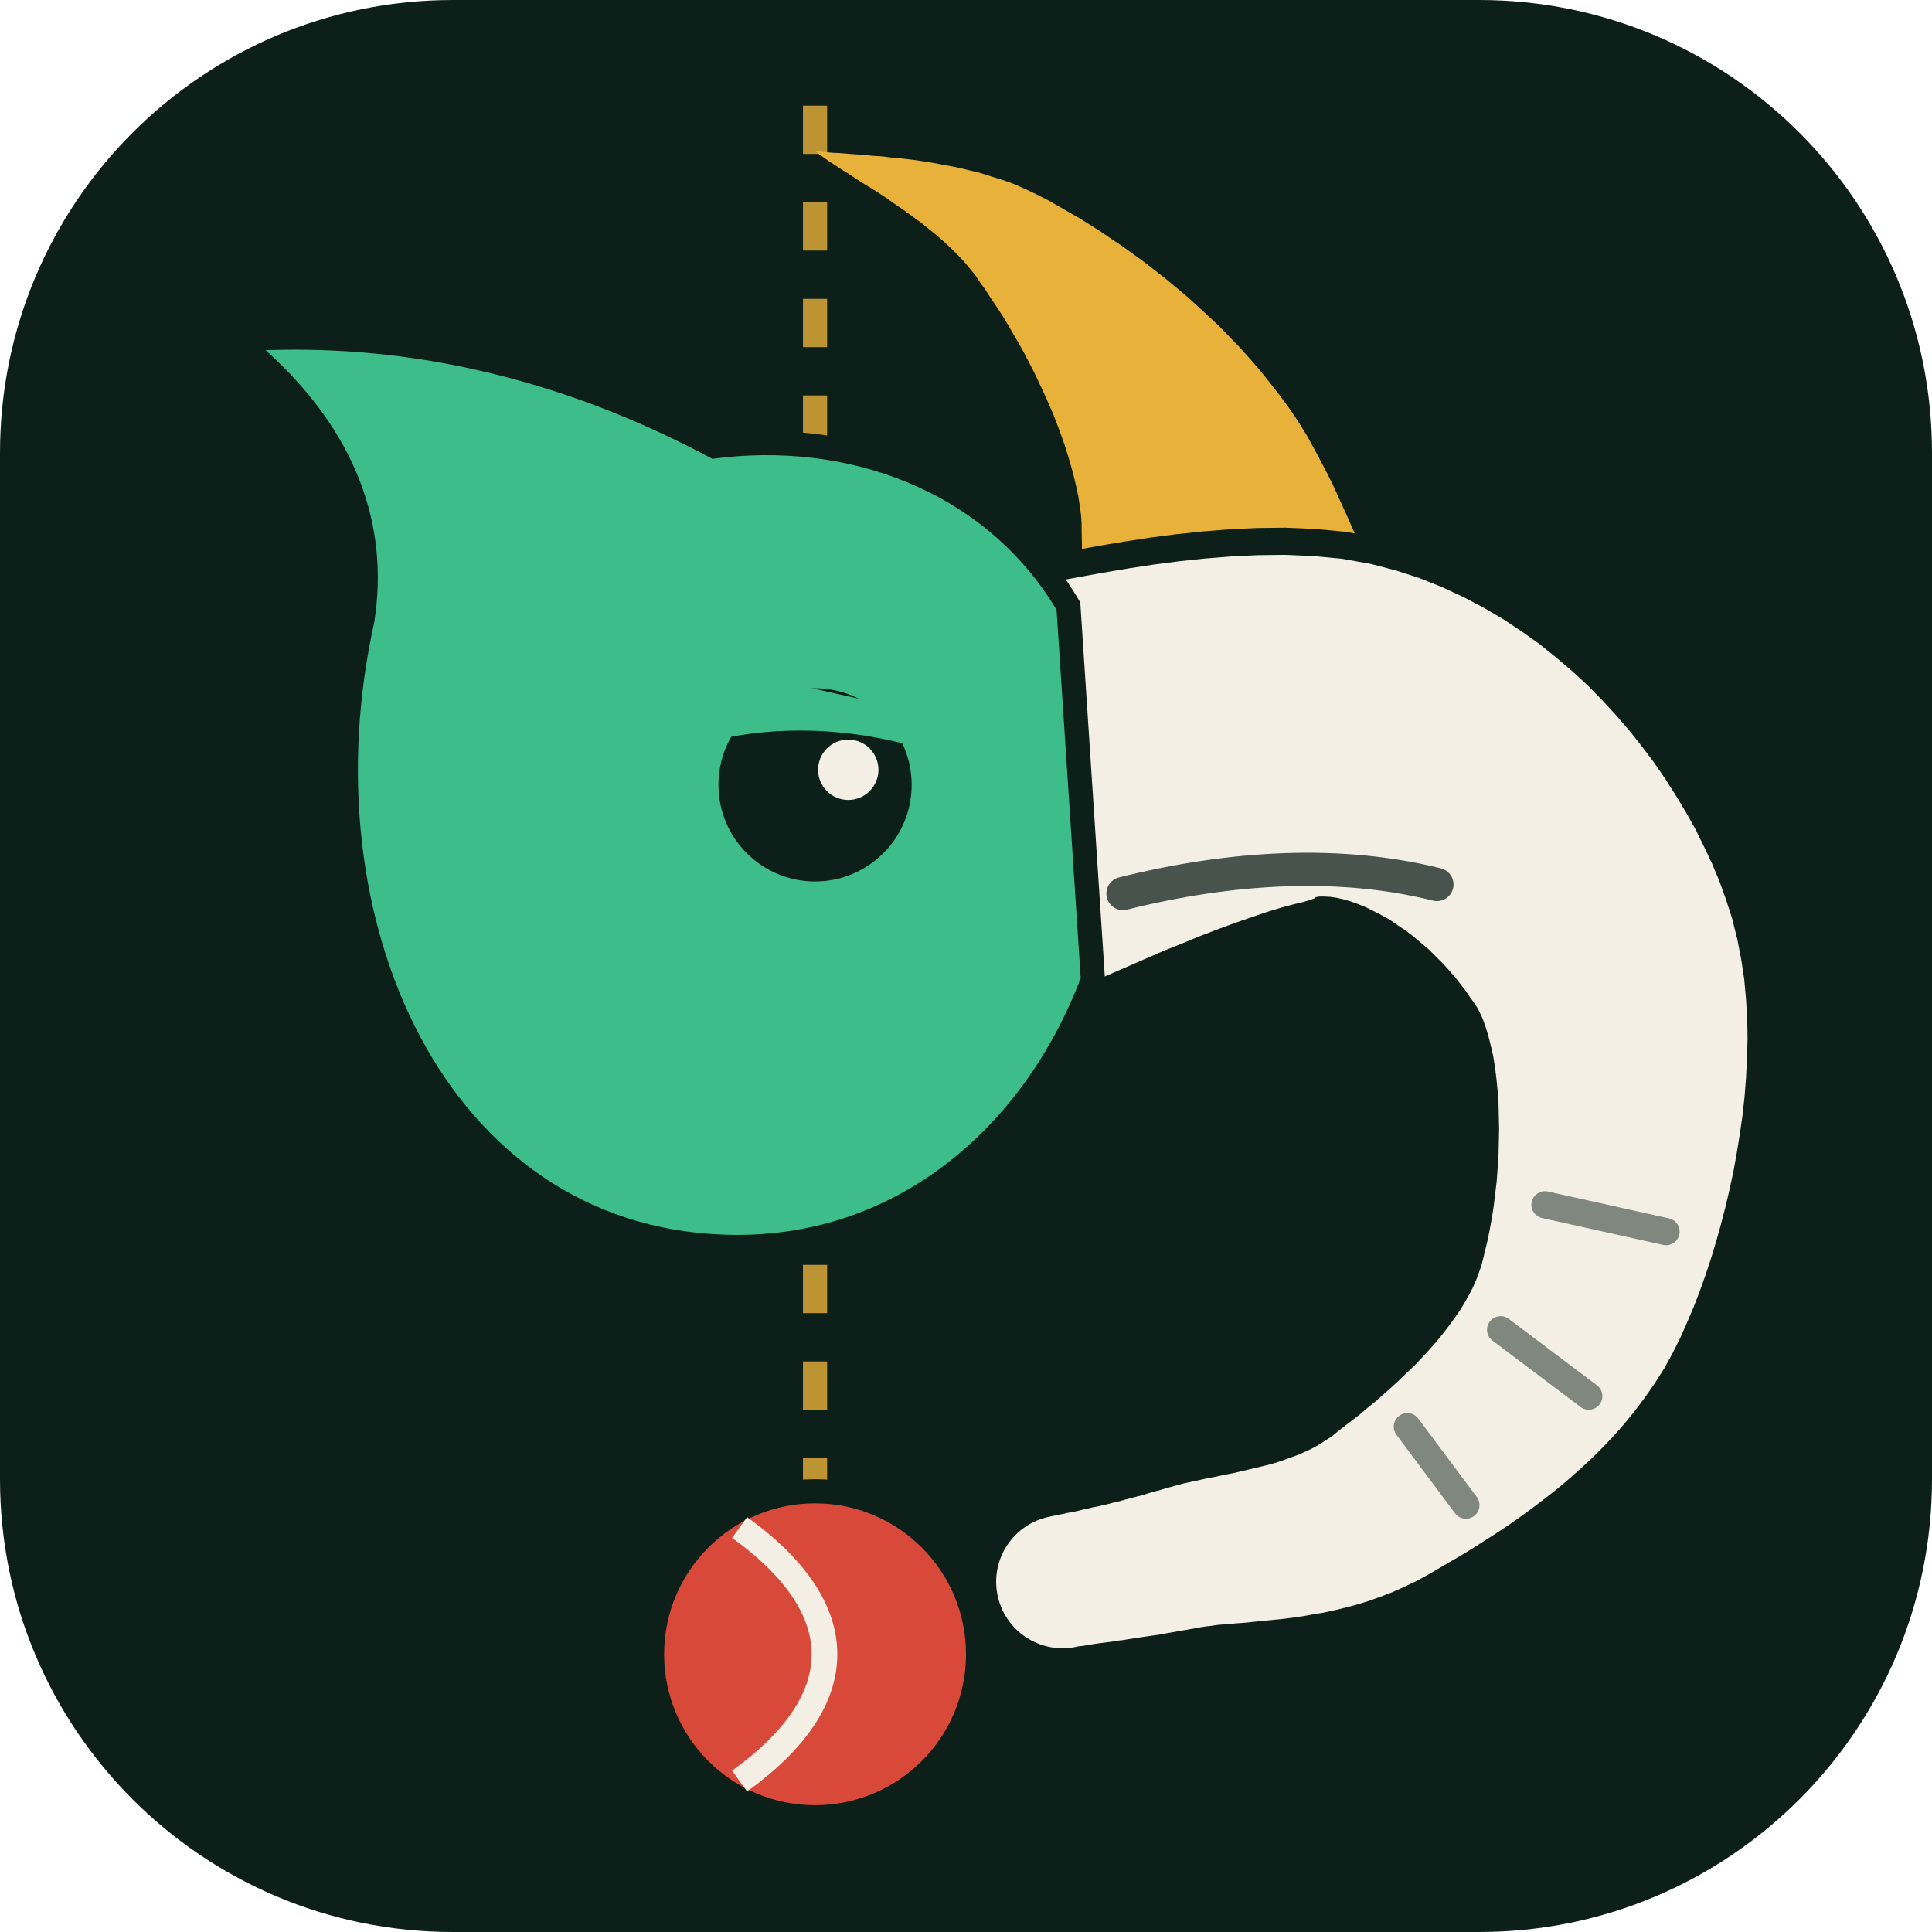
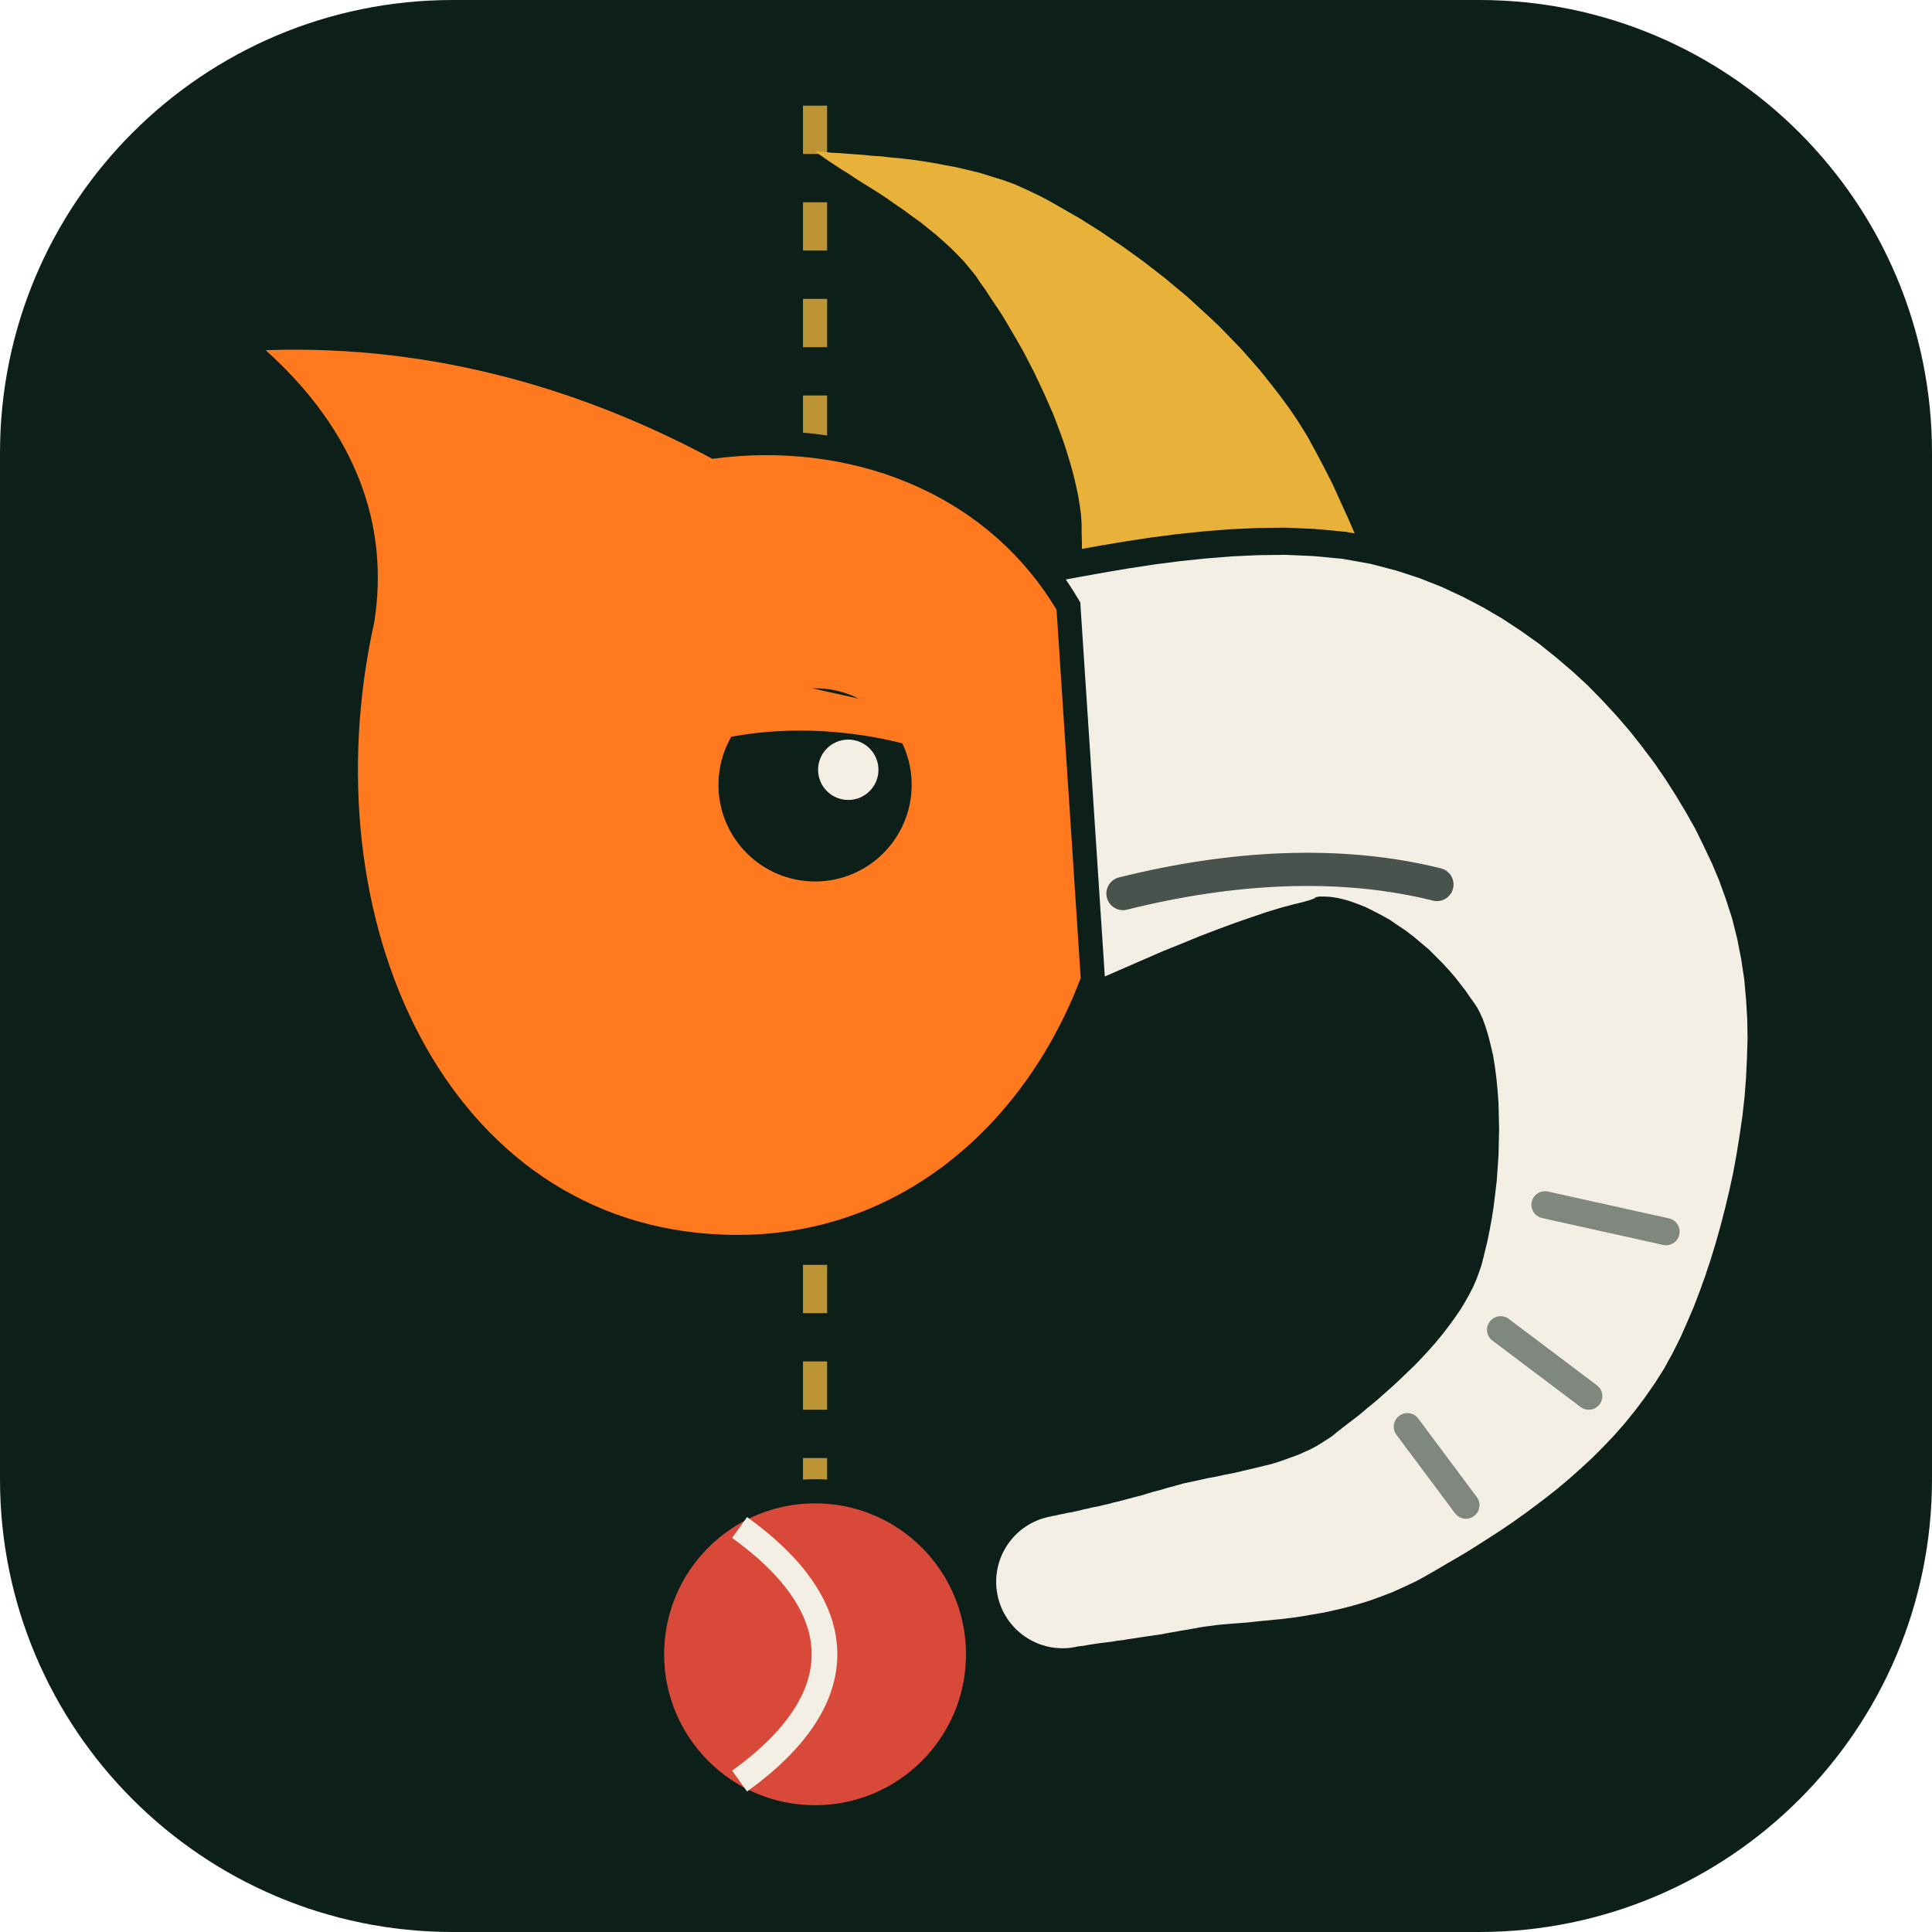
<svg xmlns="http://www.w3.org/2000/svg" viewBox="0 0 64 64">
  <rect width="64" height="64" rx="15" fill="#0d1f19" />
  <path d="M27 3.5 L27 60.5" stroke="#e8b23a" stroke-width="0.8" stroke-dasharray="1.6 1.6" opacity="0.8" />
  <path d="M47.65 24.86 L47.56 24.70 L47.47 24.54 L47.37 24.30 L47.25 24.00 L47.12 23.66 L46.98 23.28 L46.83 22.86 L46.67 22.41 L46.51 21.94 L46.33 21.45 L46.15 20.94 L45.96 20.42 L45.76 19.88 L45.55 19.34 L45.33 18.79 L45.11 18.23 L44.88 17.68 L44.64 17.13 L44.39 16.58 L44.14 16.03 L43.87 15.50 L43.59 14.97 L43.30 14.44 L42.99 13.94 L42.69 13.50 L42.38 13.08 L42.06 12.67 L41.74 12.27 L41.41 11.89 L41.08 11.52 L40.73 11.16 L40.39 10.81 L40.04 10.48 L39.68 10.15 L39.33 9.83 L38.97 9.53 L38.61 9.23 L38.25 8.95 L37.89 8.67 L37.53 8.41 L37.17 8.15 L36.81 7.91 L36.46 7.67 L36.11 7.45 L35.76 7.23 L35.41 7.03 L35.08 6.84 L34.73 6.64 L34.36 6.45 L33.98 6.27 L33.60 6.10 L33.21 5.96 L32.82 5.84 L32.44 5.72 L32.06 5.63 L31.68 5.54 L31.30 5.47 L30.93 5.40 L30.57 5.34 L30.21 5.29 L29.87 5.25 L29.53 5.22 L29.21 5.18 L28.89 5.16 L28.59 5.13 L28.31 5.11 L28.04 5.09 L27.80 5.07 L27.57 5.06 L27.36 5.04 L27.17 5.02 L27.00 5.00 L27.00 5.00 L27.13 5.11 L27.29 5.22 L27.46 5.34 L27.66 5.47 L27.87 5.61 L28.10 5.75 L28.34 5.91 L28.59 6.07 L28.85 6.23 L29.12 6.40 L29.39 6.58 L29.66 6.77 L29.94 6.96 L30.21 7.16 L30.49 7.36 L30.75 7.57 L31.01 7.78 L31.26 8.00 L31.50 8.22 L31.73 8.45 L31.94 8.67 L32.13 8.90 L32.31 9.12 L32.47 9.36 L32.65 9.61 L32.83 9.89 L33.02 10.17 L33.21 10.46 L33.39 10.76 L33.57 11.07 L33.75 11.38 L33.93 11.70 L34.10 12.03 L34.27 12.36 L34.43 12.70 L34.59 13.04 L34.74 13.38 L34.89 13.72 L35.02 14.06 L35.15 14.41 L35.27 14.75 L35.38 15.10 L35.48 15.44 L35.57 15.77 L35.65 16.11 L35.72 16.44 L35.77 16.76 L35.81 17.06 L35.83 17.34 L35.83 17.64 L35.84 17.99 L35.84 18.36 L35.84 18.77 L35.83 19.19 L35.81 19.64 L35.79 20.10 L35.77 20.57 L35.74 21.05 L35.71 21.54 L35.67 22.02 L35.63 22.51 L35.59 22.99 L35.55 23.46 L35.51 23.92 L35.47 24.37 L35.44 24.81 L35.40 25.23 L35.38 25.64 L35.36 26.04 L35.35 26.43 L35.35 26.82 L35.35 27.14 Z" fill="#e8b23a" />
  <path d="M31.73 34.39 L32.16 34.24 L32.70 34.04 L33.23 33.83 L33.77 33.61 L34.31 33.37 L34.88 33.12 L35.46 32.86 L36.05 32.59 L36.66 32.32 L37.28 32.05 L37.90 31.78 L38.52 31.51 L39.14 31.26 L39.75 31.01 L40.35 30.78 L40.92 30.57 L41.47 30.38 L41.97 30.21 L42.43 30.07 L42.84 29.96 L43.17 29.88 L43.41 29.81 L43.54 29.76 L43.59 29.72 L43.70 29.70 L43.88 29.70 L44.07 29.71 L44.28 29.74 L44.50 29.79 L44.74 29.86 L44.99 29.95 L45.24 30.05 L45.50 30.18 L45.77 30.32 L46.04 30.47 L46.30 30.65 L46.57 30.83 L46.83 31.03 L47.08 31.24 L47.33 31.45 L47.56 31.68 L47.79 31.91 L48.00 32.14 L48.20 32.37 L48.38 32.60 L48.55 32.82 L48.70 33.04 L48.83 33.22 L48.93 33.37 L49.02 33.54 L49.12 33.76 L49.21 34.01 L49.30 34.30 L49.38 34.62 L49.46 34.96 L49.52 35.33 L49.57 35.72 L49.61 36.13 L49.64 36.54 L49.65 36.97 L49.66 37.40 L49.65 37.84 L49.64 38.27 L49.61 38.71 L49.58 39.13 L49.53 39.55 L49.48 39.96 L49.42 40.35 L49.35 40.73 L49.28 41.08 L49.20 41.41 L49.13 41.70 L49.07 41.93 L48.99 42.16 L48.90 42.40 L48.79 42.65 L48.66 42.90 L48.52 43.15 L48.36 43.41 L48.18 43.67 L47.99 43.93 L47.79 44.19 L47.57 44.46 L47.34 44.72 L47.11 44.97 L46.86 45.23 L46.61 45.47 L46.35 45.72 L46.09 45.96 L45.83 46.19 L45.57 46.42 L45.30 46.64 L45.04 46.86 L44.78 47.06 L44.52 47.26 L44.29 47.44 L44.12 47.58 L43.95 47.69 L43.78 47.80 L43.60 47.91 L43.41 48.01 L43.21 48.10 L43.01 48.19 L42.79 48.27 L42.57 48.35 L42.34 48.43 L42.11 48.50 L41.86 48.56 L41.62 48.62 L41.36 48.68 L41.11 48.74 L40.85 48.80 L40.58 48.85 L40.31 48.91 L40.04 48.96 L39.77 49.02 L39.49 49.08 L39.21 49.14 L38.92 49.22 L38.66 49.29 L38.43 49.36 L38.23 49.41 L38.03 49.47 L37.84 49.53 L37.64 49.58 L37.45 49.63 L37.26 49.68 L37.08 49.73 L36.90 49.77 L36.72 49.82 L36.54 49.86 L36.38 49.90 L36.21 49.93 L36.05 49.97 L35.90 50.00 L35.75 50.04 L35.61 50.07 L35.47 50.10 L35.34 50.12 L35.22 50.15 L35.10 50.17 L34.98 50.20 L34.87 50.22 L34.78 50.24 A2.20 2.20 0 0 0 35.62 54.56 L35.70 54.54 L35.79 54.53 L35.89 54.52 L35.99 54.50 L36.11 54.48 L36.24 54.46 L36.38 54.44 L36.53 54.42 L36.69 54.40 L36.85 54.38 L37.02 54.35 L37.20 54.33 L37.38 54.30 L37.58 54.27 L37.77 54.24 L37.97 54.21 L38.18 54.18 L38.40 54.15 L38.61 54.11 L38.84 54.07 L39.06 54.03 L39.29 53.99 L39.53 53.95 L39.74 53.91 L39.93 53.88 L40.11 53.86 L40.31 53.83 L40.53 53.81 L40.77 53.79 L41.02 53.77 L41.29 53.75 L41.57 53.72 L41.86 53.69 L42.17 53.66 L42.48 53.63 L42.81 53.59 L43.15 53.54 L43.49 53.48 L43.85 53.42 L44.21 53.34 L44.59 53.25 L44.96 53.15 L45.35 53.03 L45.74 52.89 L46.13 52.74 L46.53 52.56 L46.93 52.37 L47.31 52.16 L47.64 51.97 L47.96 51.78 L48.29 51.59 L48.64 51.38 L48.99 51.16 L49.35 50.93 L49.72 50.69 L50.09 50.44 L50.47 50.17 L50.85 49.89 L51.23 49.60 L51.61 49.30 L51.99 48.98 L52.37 48.64 L52.74 48.30 L53.11 47.93 L53.47 47.55 L53.83 47.14 L54.17 46.72 L54.50 46.28 L54.82 45.82 L55.13 45.33 L55.41 44.82 L55.67 44.30 L55.89 43.80 L56.10 43.31 L56.30 42.79 L56.49 42.26 L56.67 41.72 L56.84 41.16 L57.00 40.59 L57.15 40.01 L57.29 39.42 L57.42 38.82 L57.53 38.21 L57.63 37.59 L57.72 36.97 L57.79 36.34 L57.84 35.70 L57.87 35.06 L57.89 34.41 L57.88 33.76 L57.84 33.11 L57.78 32.44 L57.68 31.78 L57.55 31.11 L57.38 30.43 L57.17 29.78 L56.95 29.17 L56.71 28.60 L56.44 28.03 L56.16 27.46 L55.85 26.91 L55.52 26.36 L55.17 25.81 L54.80 25.27 L54.40 24.74 L53.99 24.22 L53.55 23.71 L53.08 23.20 L52.60 22.71 L52.09 22.24 L51.55 21.78 L50.99 21.33 L50.40 20.91 L49.78 20.50 L49.13 20.12 L48.46 19.77 L47.75 19.44 L47.02 19.15 L46.25 18.90 L45.41 18.68 L44.46 18.51 L43.50 18.42 L42.58 18.38 L41.69 18.39 L40.81 18.43 L39.94 18.50 L39.08 18.59 L38.23 18.70 L37.38 18.83 L36.55 18.97 L35.72 19.12 L34.91 19.27 L34.13 19.43 L33.36 19.60 L32.62 19.76 L31.91 19.91 L31.24 20.06 L30.62 20.20 L30.04 20.32 L29.53 20.43 L29.09 20.51 L28.74 20.57 L28.50 20.59 L28.27 20.61 Z" fill="#f3efe4" stroke="#0d1f19" stroke-width="1.8" paint-order="stroke" />
  <path d="M51.18 39.91 L55.19 40.80 M49.71 44.05 L52.63 46.25 M46.62 47.26 L48.56 49.86 " stroke="#0d1f19" stroke-width="0.9" stroke-linecap="round" opacity="0.5" />
  <path d="M37.2 29.6 C40.8 28.7,44.4 28.5,47.6 29.3" stroke="#0d1f19" stroke-width="1.1" stroke-linecap="round" fill="none" opacity="0.75" />
-   <path d="M35 20.2 C32.6 16.2,28 14.6,23.6 15.2 C19.5 13,14.5 11.4,8.8 11.6 C11.8 14.3,12.9 17.4,12.4 20.6 C10.2 30.5,14.8 40.6,24 40.9 C29.6 41.1,33.9 37.4,35.8 32.4 Z" fill="#3dbd8a" stroke="#0d1f19" stroke-width="1.6" paint-order="stroke" />
+   <path d="M35 20.2 C32.6 16.2,28 14.6,23.6 15.2 C19.5 13,14.5 11.4,8.8 11.6 C11.8 14.3,12.9 17.4,12.4 20.6 C10.2 30.5,14.8 40.6,24 40.9 C29.6 41.1,33.9 37.4,35.8 32.4 Z" fill="#ff7a1f" stroke="#0d1f19" stroke-width="1.6" paint-order="stroke" />
  <circle cx="27" cy="54.8" r="5" fill="#d9493a" stroke="#0d1f19" stroke-width="1.6" paint-order="stroke" />
  <path d="M24.50 50.60 C28.25 53.30,28.25 56.30,24.50 59.00" stroke="#f3efe4" stroke-width="0.85" fill="none" />
  <circle cx="27" cy="26" r="3.2" fill="#0d1f19" />
  <circle cx="28.1" cy="25.5" r="1" fill="#f3efe4" />
-   <path d="M22.40 21.80 L31.40 23.80 L31.40 25.10 C28.80 24.10,25.40 23.80,22.40 24.90 Z" fill="#3dbd8a" />
+   <path d="M22.40 21.80 L31.40 23.80 L31.40 25.10 C28.80 24.10,25.40 23.80,22.40 24.90 Z" fill="#ff7a1f" />
</svg>
